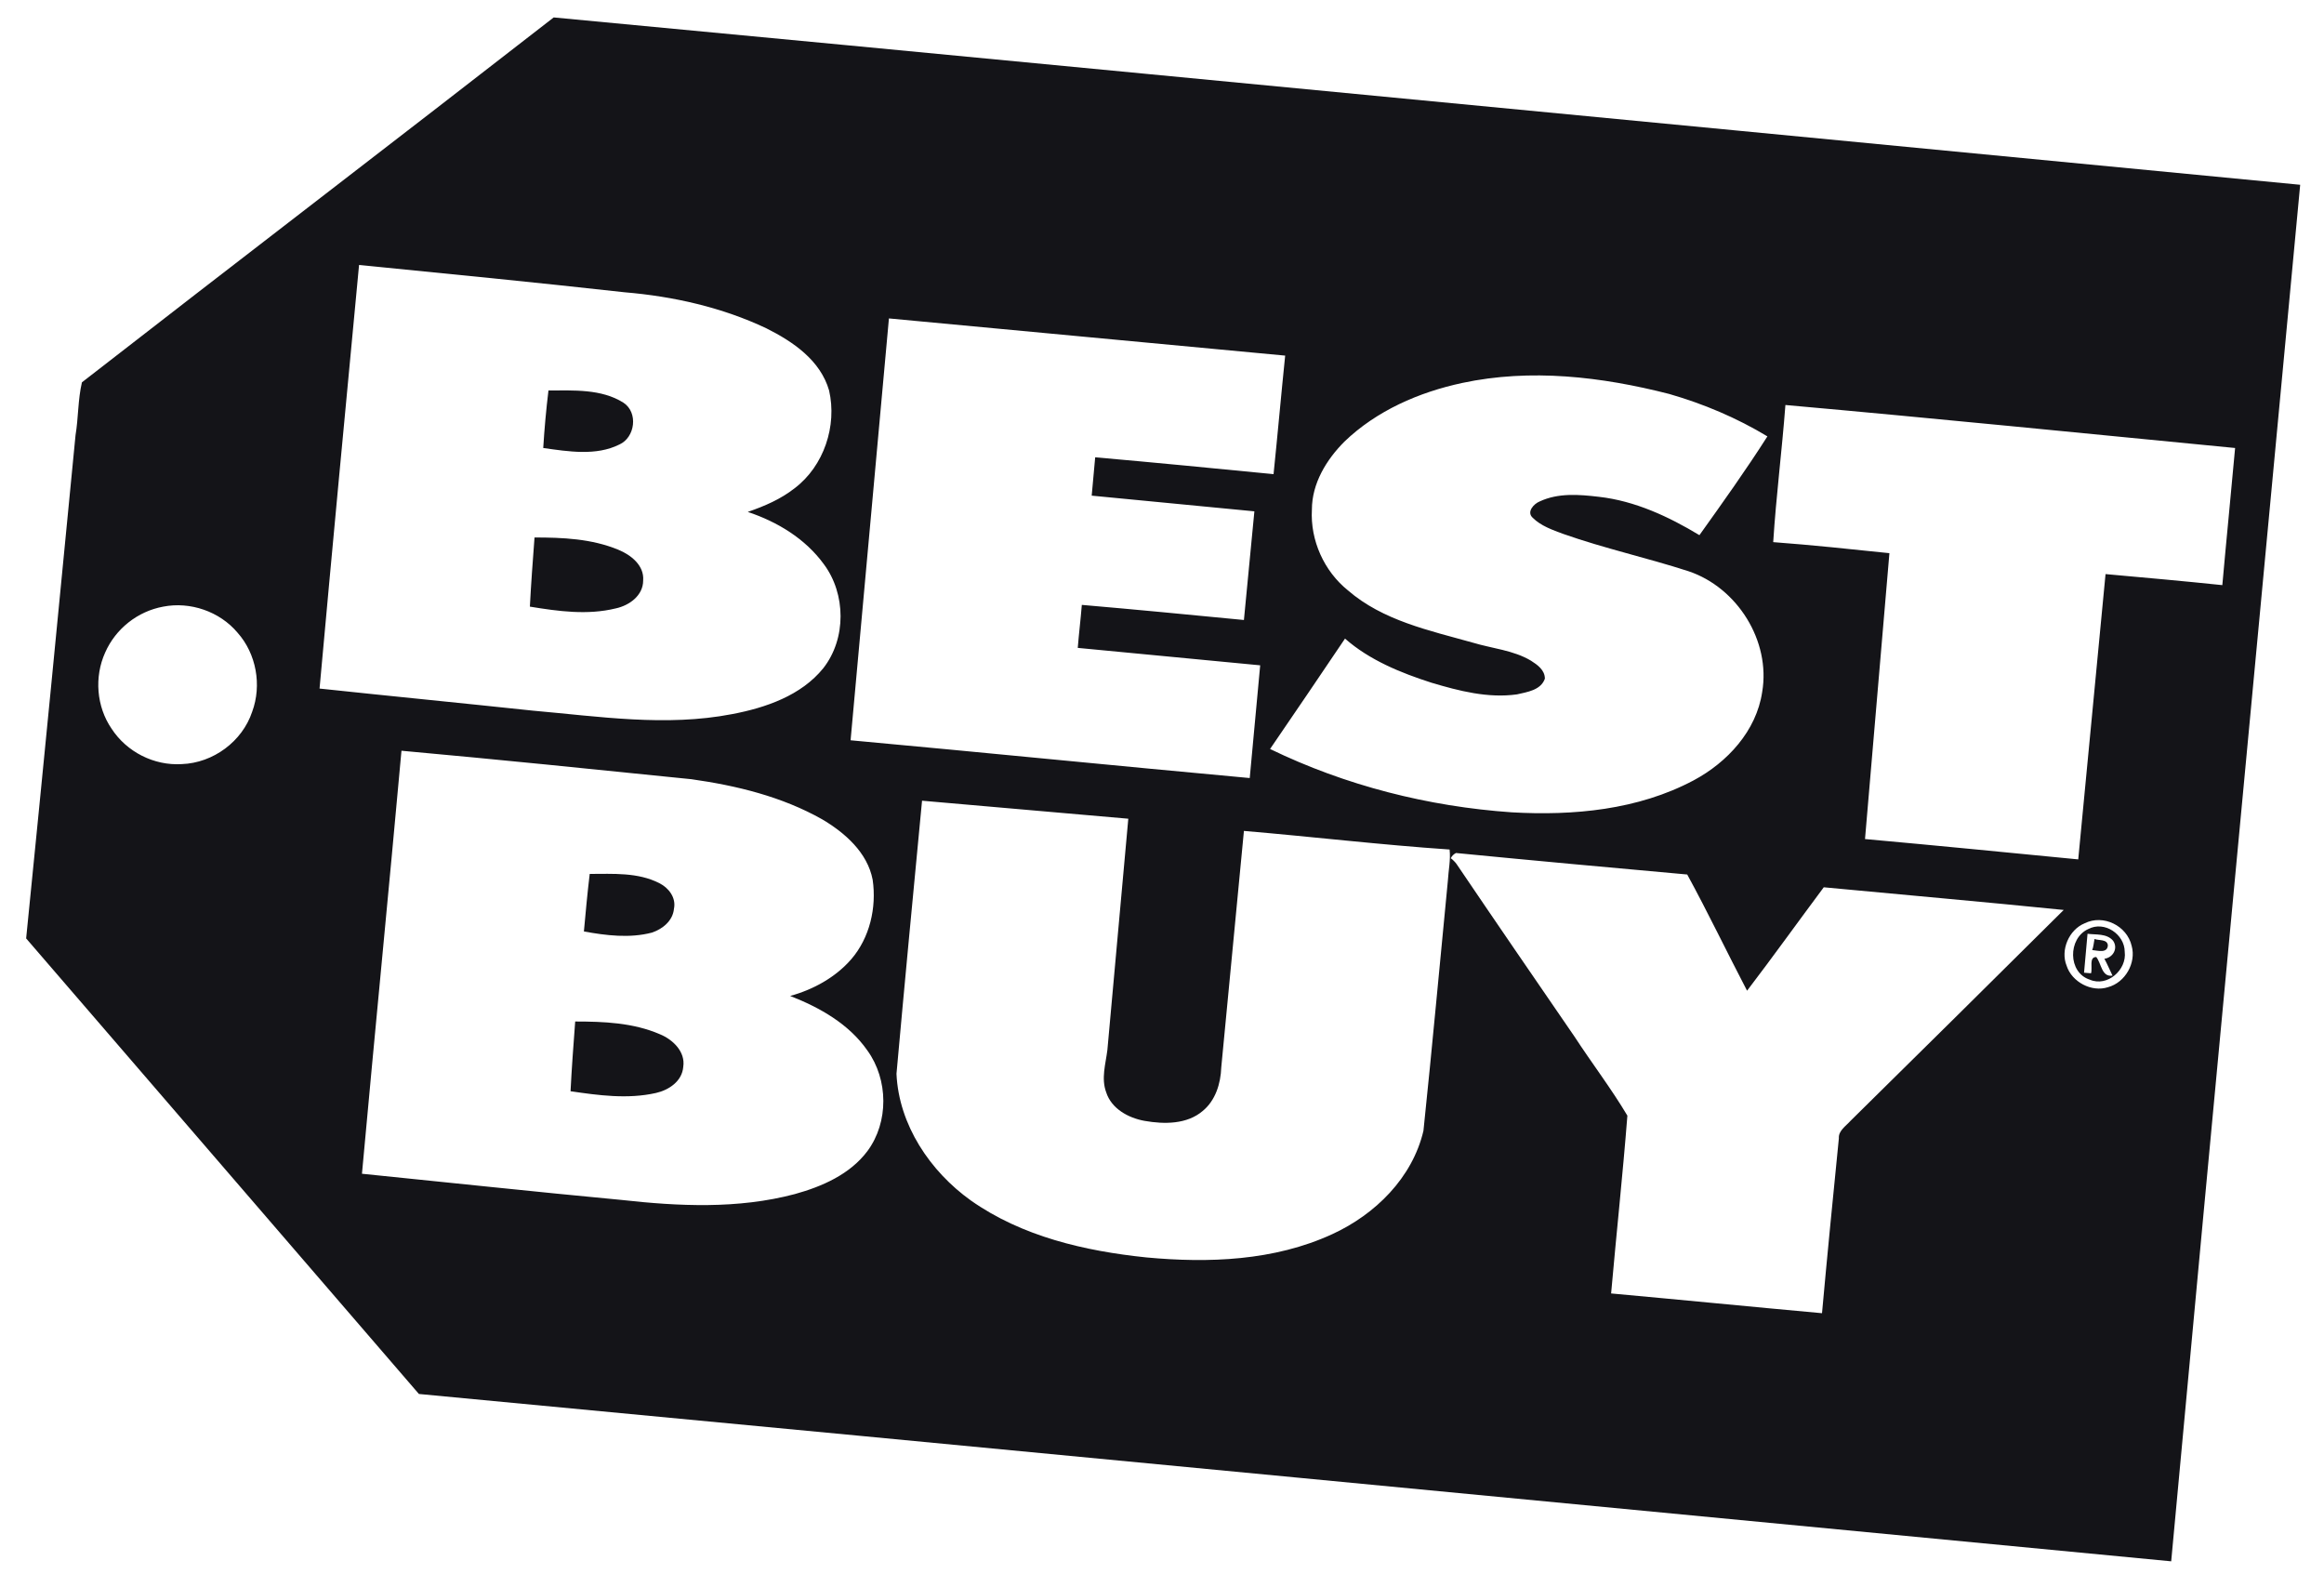
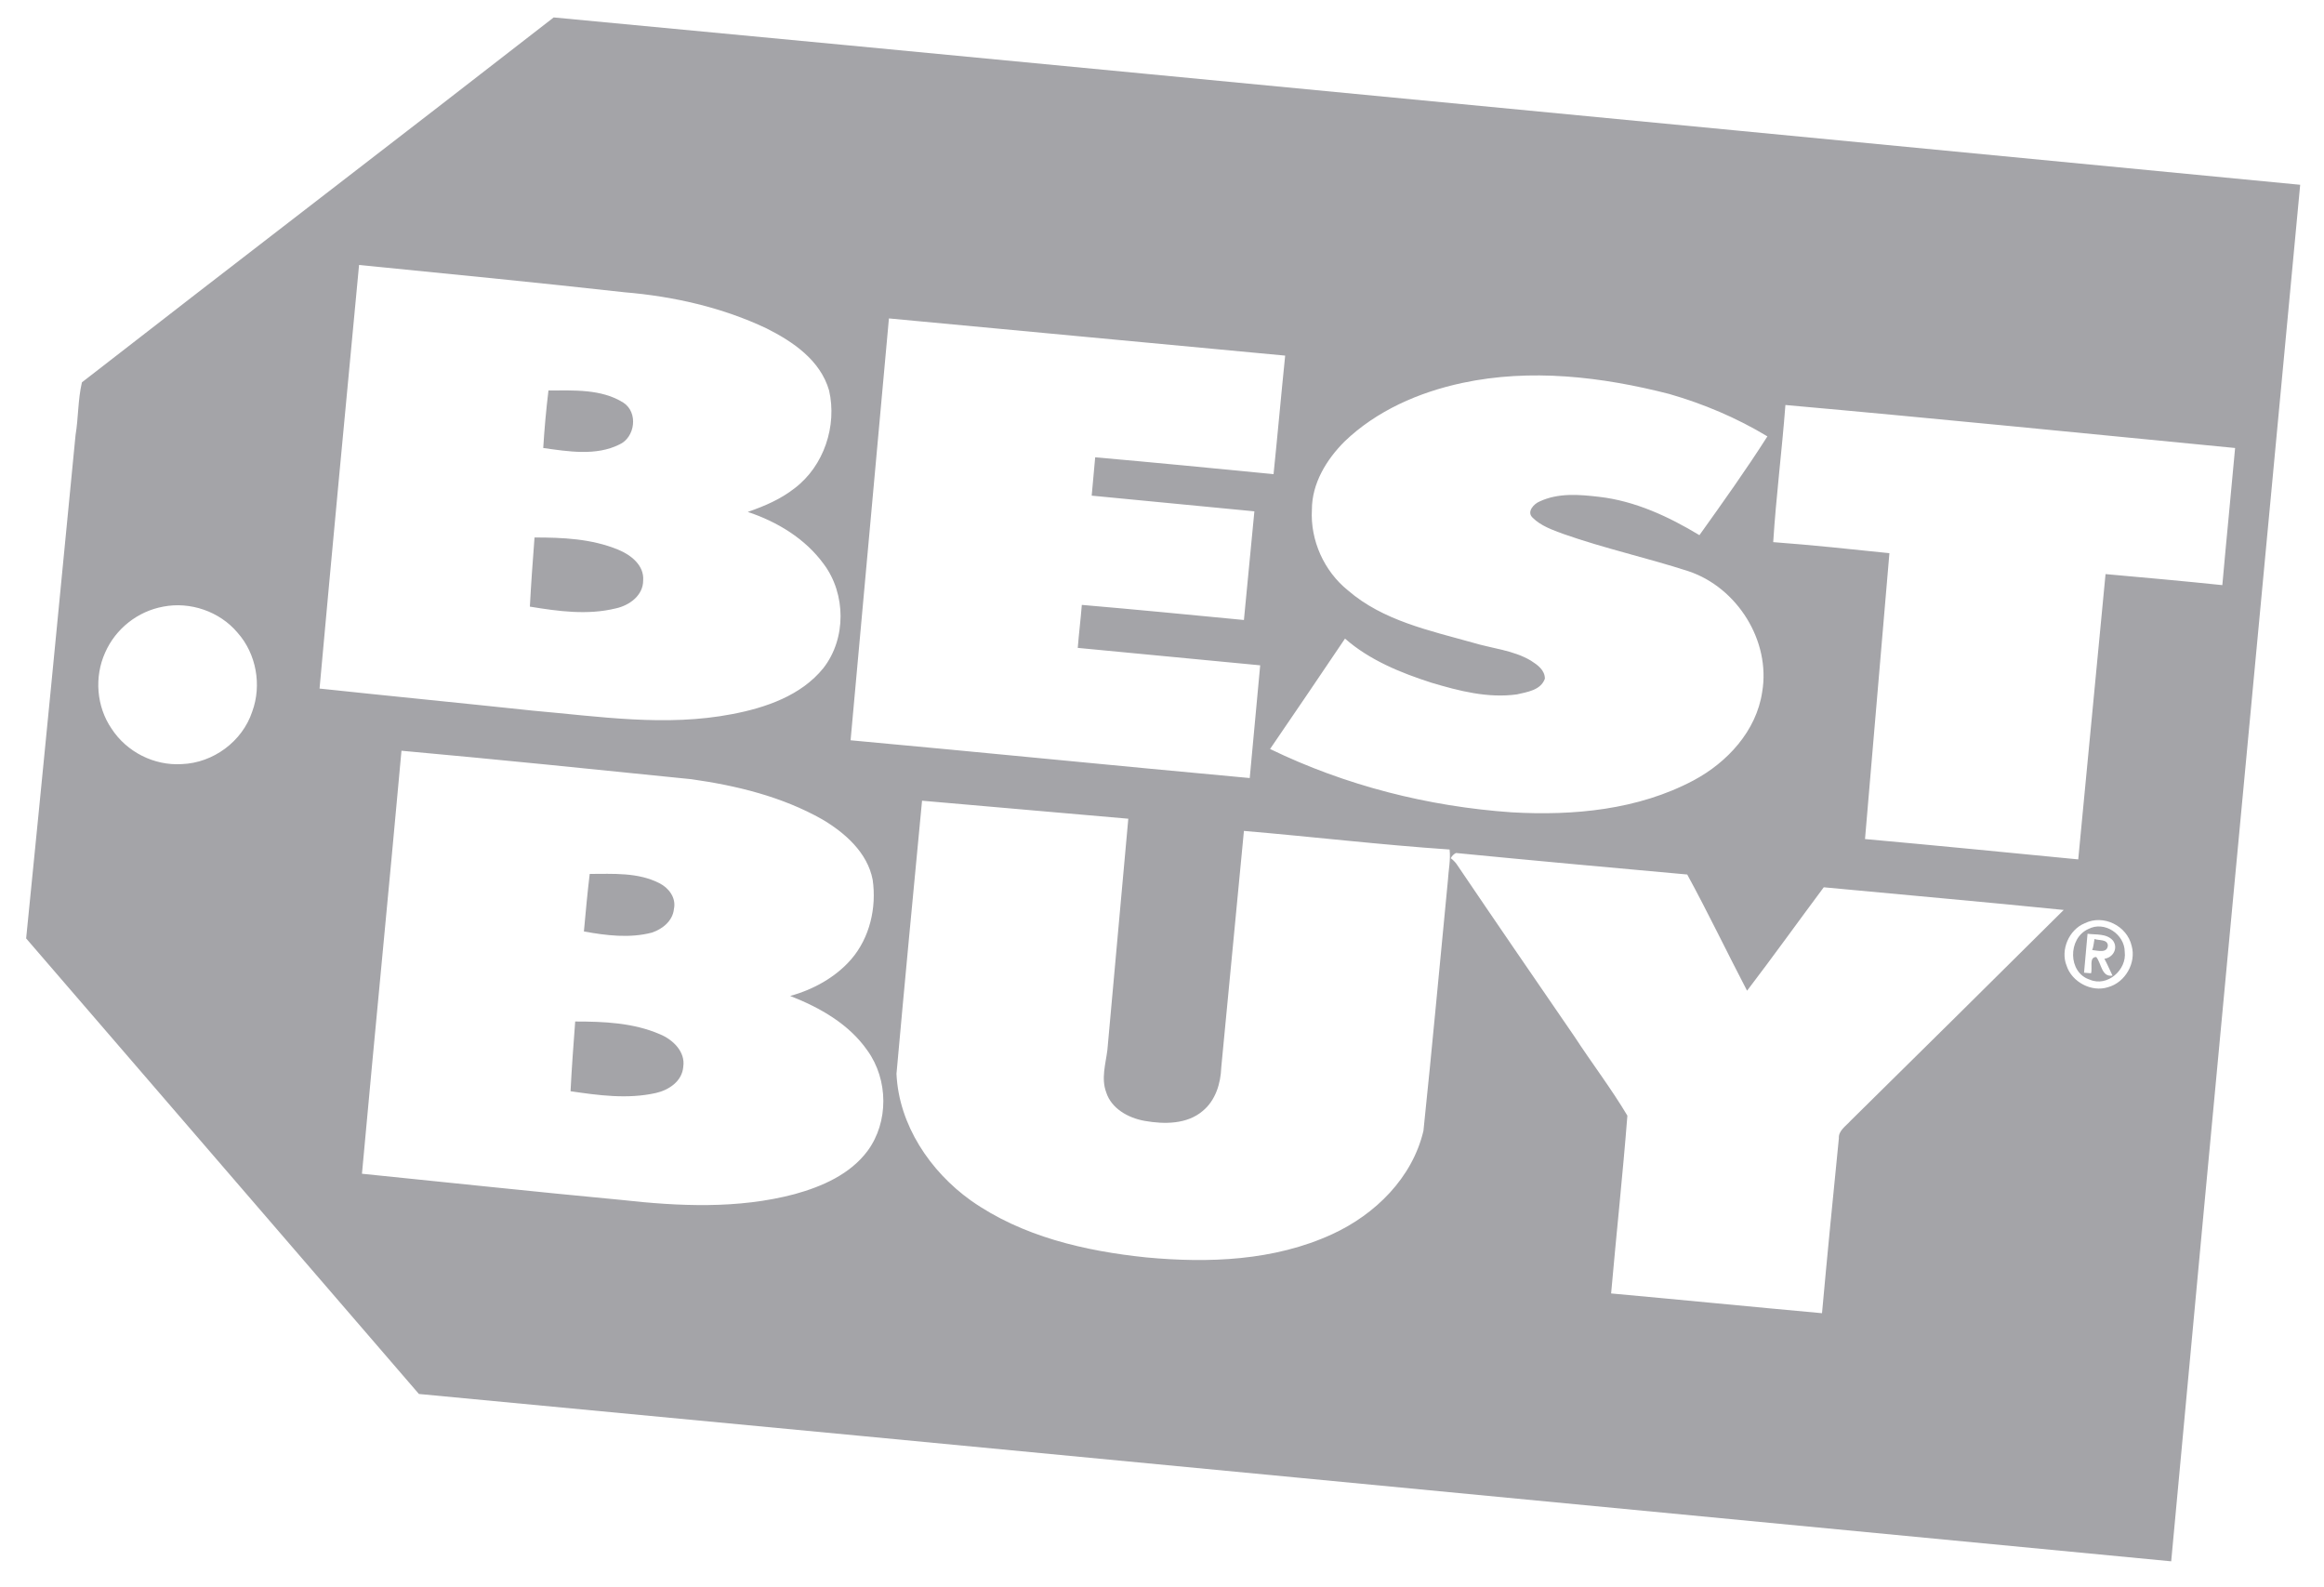
<svg xmlns="http://www.w3.org/2000/svg" version="1.1" id="Layer_1" x="0px" y="0px" viewBox="0 0 400 273" style="enable-background:new 0 0 400 273;" xml:space="preserve">
  <style type="text/css">
- 	.st0{fill:#141418;}
+ 	.st0{fill:#A4A4A8;}
</style>
  <g>
    <g>
      <path class="st0" d="M14.1,65.8C41.1,44.8,68.3,24,95.3,3c68,6.4,136,13,204,19.5c32.2,3.1,64.4,6.2,96.6,9.3    c-7.4,79-14.9,157.9-22.2,236.9c-100.5-9.6-201-19.3-301.6-28.8C49.6,213.8,27,187.6,4.5,161.5c2.9-28.9,5.7-57.7,8.5-86.6    C13.5,71.9,13.4,68.8,14.1,65.8z M61.8,45.6c-2.3,24.3-4.6,48.6-6.8,72.9c12.2,1.3,24.5,2.5,36.7,3.8c11.4,1,22.9,2.8,34.3,0.6    c5.8-1.1,11.9-3.2,15.7-7.9c4-5.1,3.9-12.8,0.1-17.9c-3.2-4.4-8-7.3-13.1-9c2.9-1,5.7-2.2,8.1-4.1c5-3.8,7.3-10.7,5.9-16.8    c-1.5-5.2-6.2-8.4-10.8-10.7c-7.6-3.6-16-5.5-24.4-6.2C92.2,48.6,77,47.1,61.8,45.6z M153,54.8c-2.2,24.2-4.4,48.4-6.6,72.6    c22.9,2.1,45.8,4.4,68.7,6.5c0.6-6.5,1.2-12.9,1.8-19.4c-10.5-1-20.9-2-31.4-3c0.2-2.5,0.5-4.9,0.7-7.4c9.3,0.8,18.6,1.7,27.9,2.6    c0.6-6.3,1.2-12.5,1.8-18.7c-9.3-0.9-18.7-1.8-28-2.7c0.2-2.2,0.4-4.4,0.6-6.6c10.2,0.9,20.5,1.9,30.7,2.9    c0.7-6.8,1.3-13.6,2-20.4C198.5,59.1,175.7,56.9,153,54.8z M251.7,65.9c-7.5,1.6-14.8,4.8-20.3,10.1c-3.1,3.1-5.6,7.2-5.6,11.7    c-0.3,5.3,2.1,10.6,6.2,13.9c6,5.2,14,6.9,21.5,9c3.3,1,7,1.3,10,3.1c1.1,0.7,2.4,1.6,2.4,3.1c-0.7,2-3.1,2.3-4.8,2.7    c-5,0.7-10-0.6-14.7-2c-5.3-1.7-10.7-3.9-14.9-7.6c-4.3,6.4-8.6,12.7-12.9,19c13,6.3,27.2,9.9,41.6,10.9    c10.6,0.6,21.7-0.4,31.3-5.5c5.8-3.1,10.8-8.5,11.8-15.2c1.5-8.8-4.3-18-12.7-20.8c-7.1-2.3-14.4-3.9-21.5-6.4    c-1.9-0.7-3.9-1.4-5.3-2.8c-1.1-1,0.2-2.4,1.2-2.8c3.2-1.5,6.8-1.2,10.2-0.8c6.2,0.7,12,3.4,17.3,6.6c4-5.6,8-11.2,11.7-17    c-5.3-3.2-11-5.6-16.9-7.3C275.6,64.8,263.4,63.4,251.7,65.9z M307.3,69.7c-0.6,7.9-1.6,15.7-2.1,23.6c6.7,0.5,13.3,1.2,20,1.9    c-1.4,16.4-2.8,32.8-4.2,49.2c12.2,1.1,24.4,2.3,36.7,3.5c1.6-16.4,3.1-32.7,4.7-49.1c6.7,0.6,13.4,1.2,20.1,1.9    c0.7-7.9,1.5-15.8,2.2-23.6C358.9,74.6,333.1,72,307.3,69.7z M28.1,104.4c-4.4,0.8-8.2,3.8-10,7.9c-1.9,4.2-1.5,9.3,1.1,13.1    c2.6,4,7.3,6.4,12.1,6.1c5.4-0.2,10.4-3.9,12.1-9c1.7-4.6,0.7-10-2.5-13.6C37.8,105.2,32.7,103.5,28.1,104.4z M69.1,129.2    c-2.2,24.3-4.6,48.6-6.8,72.8c14.9,1.5,29.7,3.1,44.6,4.5c9.9,1.1,20.1,1.6,29.9-1c4.7-1.3,9.5-3.4,12.5-7.4    c3.7-5,3.6-12.3,0-17.3c-3.2-4.6-8.2-7.4-13.3-9.4c4-1.1,7.8-3.2,10.5-6.3c3.2-3.7,4.4-8.9,3.7-13.7c-0.9-4.7-4.8-8.1-8.7-10.4    c-6.9-3.9-14.7-5.8-22.5-6.9C102.3,132.4,85.7,130.7,69.1,129.2z M158.7,137.8c-1.5,15.7-3,31.4-4.4,47    c0.4,8.8,5.8,16.8,12.8,21.8c8.8,6.2,19.6,8.7,30.2,9.8c10.7,1,22,0.6,32-4c7.4-3.4,13.8-9.7,15.7-17.8c1.5-14.3,2.8-28.7,4.2-43    c0.1-1.8,0.5-3.6,0.3-5.4c-11.8-0.8-23.6-2.2-35.4-3.2c-1.3,13.6-2.6,27.1-3.9,40.7c-0.1,2.8-1,5.7-3.2,7.5    c-2.7,2.3-6.6,2.3-10,1.7c-2.8-0.5-5.7-2.1-6.6-4.9c-0.9-2.4-0.1-4.9,0.2-7.3c1.2-13.3,2.4-26.5,3.6-39.8    C182.4,139.9,170.5,138.8,158.7,137.8z M249.7,147.7c0.3,0.2,0.8,0.7,1,1c6.7,9.9,13.5,19.8,20.3,29.7c3,4.6,6.3,8.9,9.1,13.6    c-0.8,10.2-1.9,20.4-2.8,30.6c12.1,1.1,24.2,2.3,36.3,3.4c0.9-10,1.9-20.1,2.9-30.1c-0.1-1.3,1.2-2.1,2-3    c12.3-12.1,24.5-24.2,36.7-36.3c-13.8-1.4-27.6-2.6-41.3-3.9c-4.4,5.9-8.7,11.9-13.2,17.8c-3.5-6.7-6.7-13.4-10.3-20    c-13.3-1.2-26.5-2.4-39.8-3.7C250.2,147,249.9,147.3,249.7,147.7z M358.8,158.9c-2.7,1.1-4.2,4.6-3.1,7.3c0.9,2.8,4.3,4.6,7.1,3.7    c3-0.8,4.9-4.2,4.1-7.1C366.1,159.3,362,157.3,358.8,158.9z" />
    </g>
    <path class="st0" d="M93.5,77.1c0.2-3.3,0.5-6.6,0.9-9.9c4.3,0,9.1-0.3,12.9,2.1c2.6,1.7,2,6-0.7,7.2   C102.6,78.5,97.8,77.7,93.5,77.1z" />
    <path class="st0" d="M92,92.5c4.8,0,9.8,0.2,14.4,2.1c2.2,0.9,4.5,2.7,4.3,5.3c0,2.6-2.4,4.3-4.7,4.8c-4.9,1.2-9.9,0.5-14.8-0.3   C91.4,100.5,91.7,96.5,92,92.5z" />
    <path class="st0" d="M100.5,160.3c0.3-3.3,0.6-6.6,1-9.9c4,0,8.3-0.3,12,1.6c1.6,0.8,2.9,2.5,2.5,4.4c-0.2,2.1-2,3.5-3.8,4.1   C108.4,161.5,104.3,161,100.5,160.3z" />
    <g>
      <path class="st0" d="M359.4,159.9c2.8-1.5,6.3,0.9,6.3,3.9c0.4,3.1-3,6.1-6,4.8C355.9,167.4,355.9,161.5,359.4,159.9z     M359.3,160.7c-0.2,2.2-0.4,4.4-0.6,6.7c0.3,0,0.9,0.1,1.2,0.1c0.3-0.9-0.4-2.8,0.9-2.8c0.9,1.1,0.9,3.5,2.8,3.2    c-0.5-1-0.9-2-1.4-2.9c1.5-0.2,2.4-1.8,1.5-3.1C362.6,160.6,360.7,160.9,359.3,160.7z" />
    </g>
    <path class="st0" d="M360.5,161.6c0.8,0.3,2.2,0,2.3,1.1c-0.1,1.4-1.7,0.9-2.7,0.8C360.3,163.1,360.4,162.1,360.5,161.6z" />
    <path class="st0" d="M99,175.8c4.9,0,10,0.2,14.6,2.2c2.2,0.9,4.4,3,4,5.6c-0.2,2.5-2.5,4-4.7,4.5c-4.9,1.1-9.9,0.4-14.7-0.3   C98.4,183.8,98.7,179.8,99,175.8z" />
  </g>
</svg>
